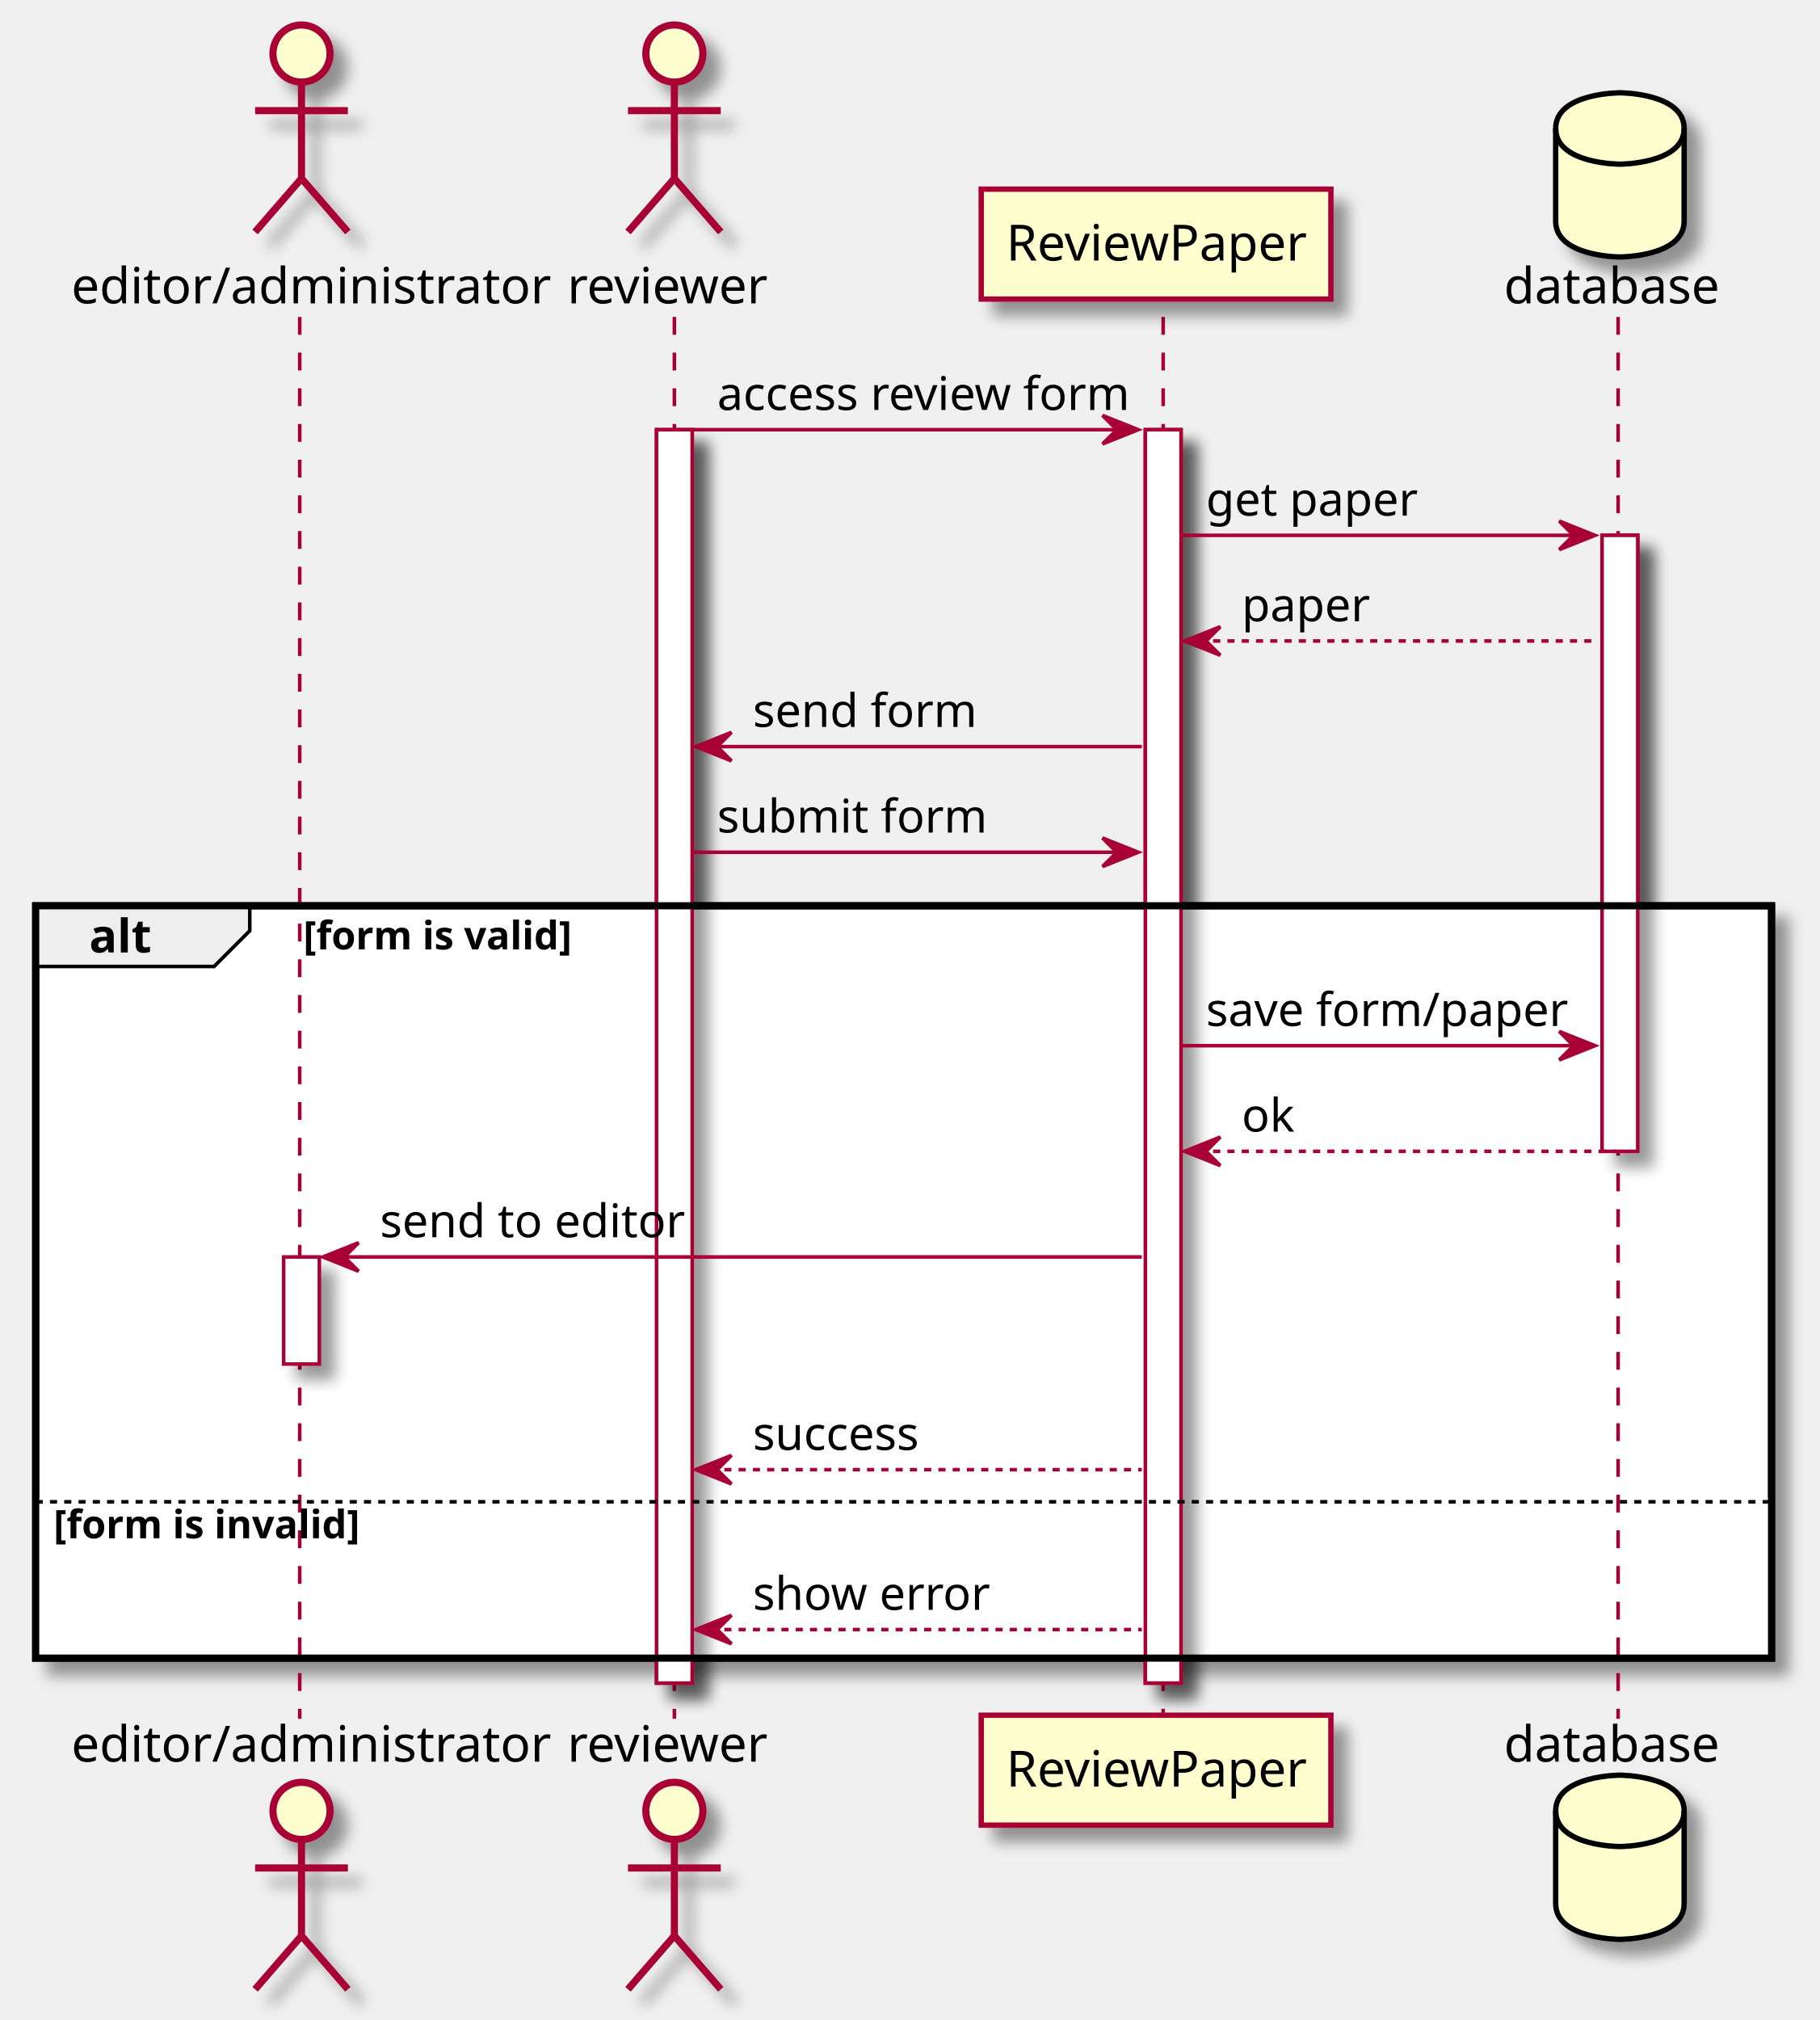
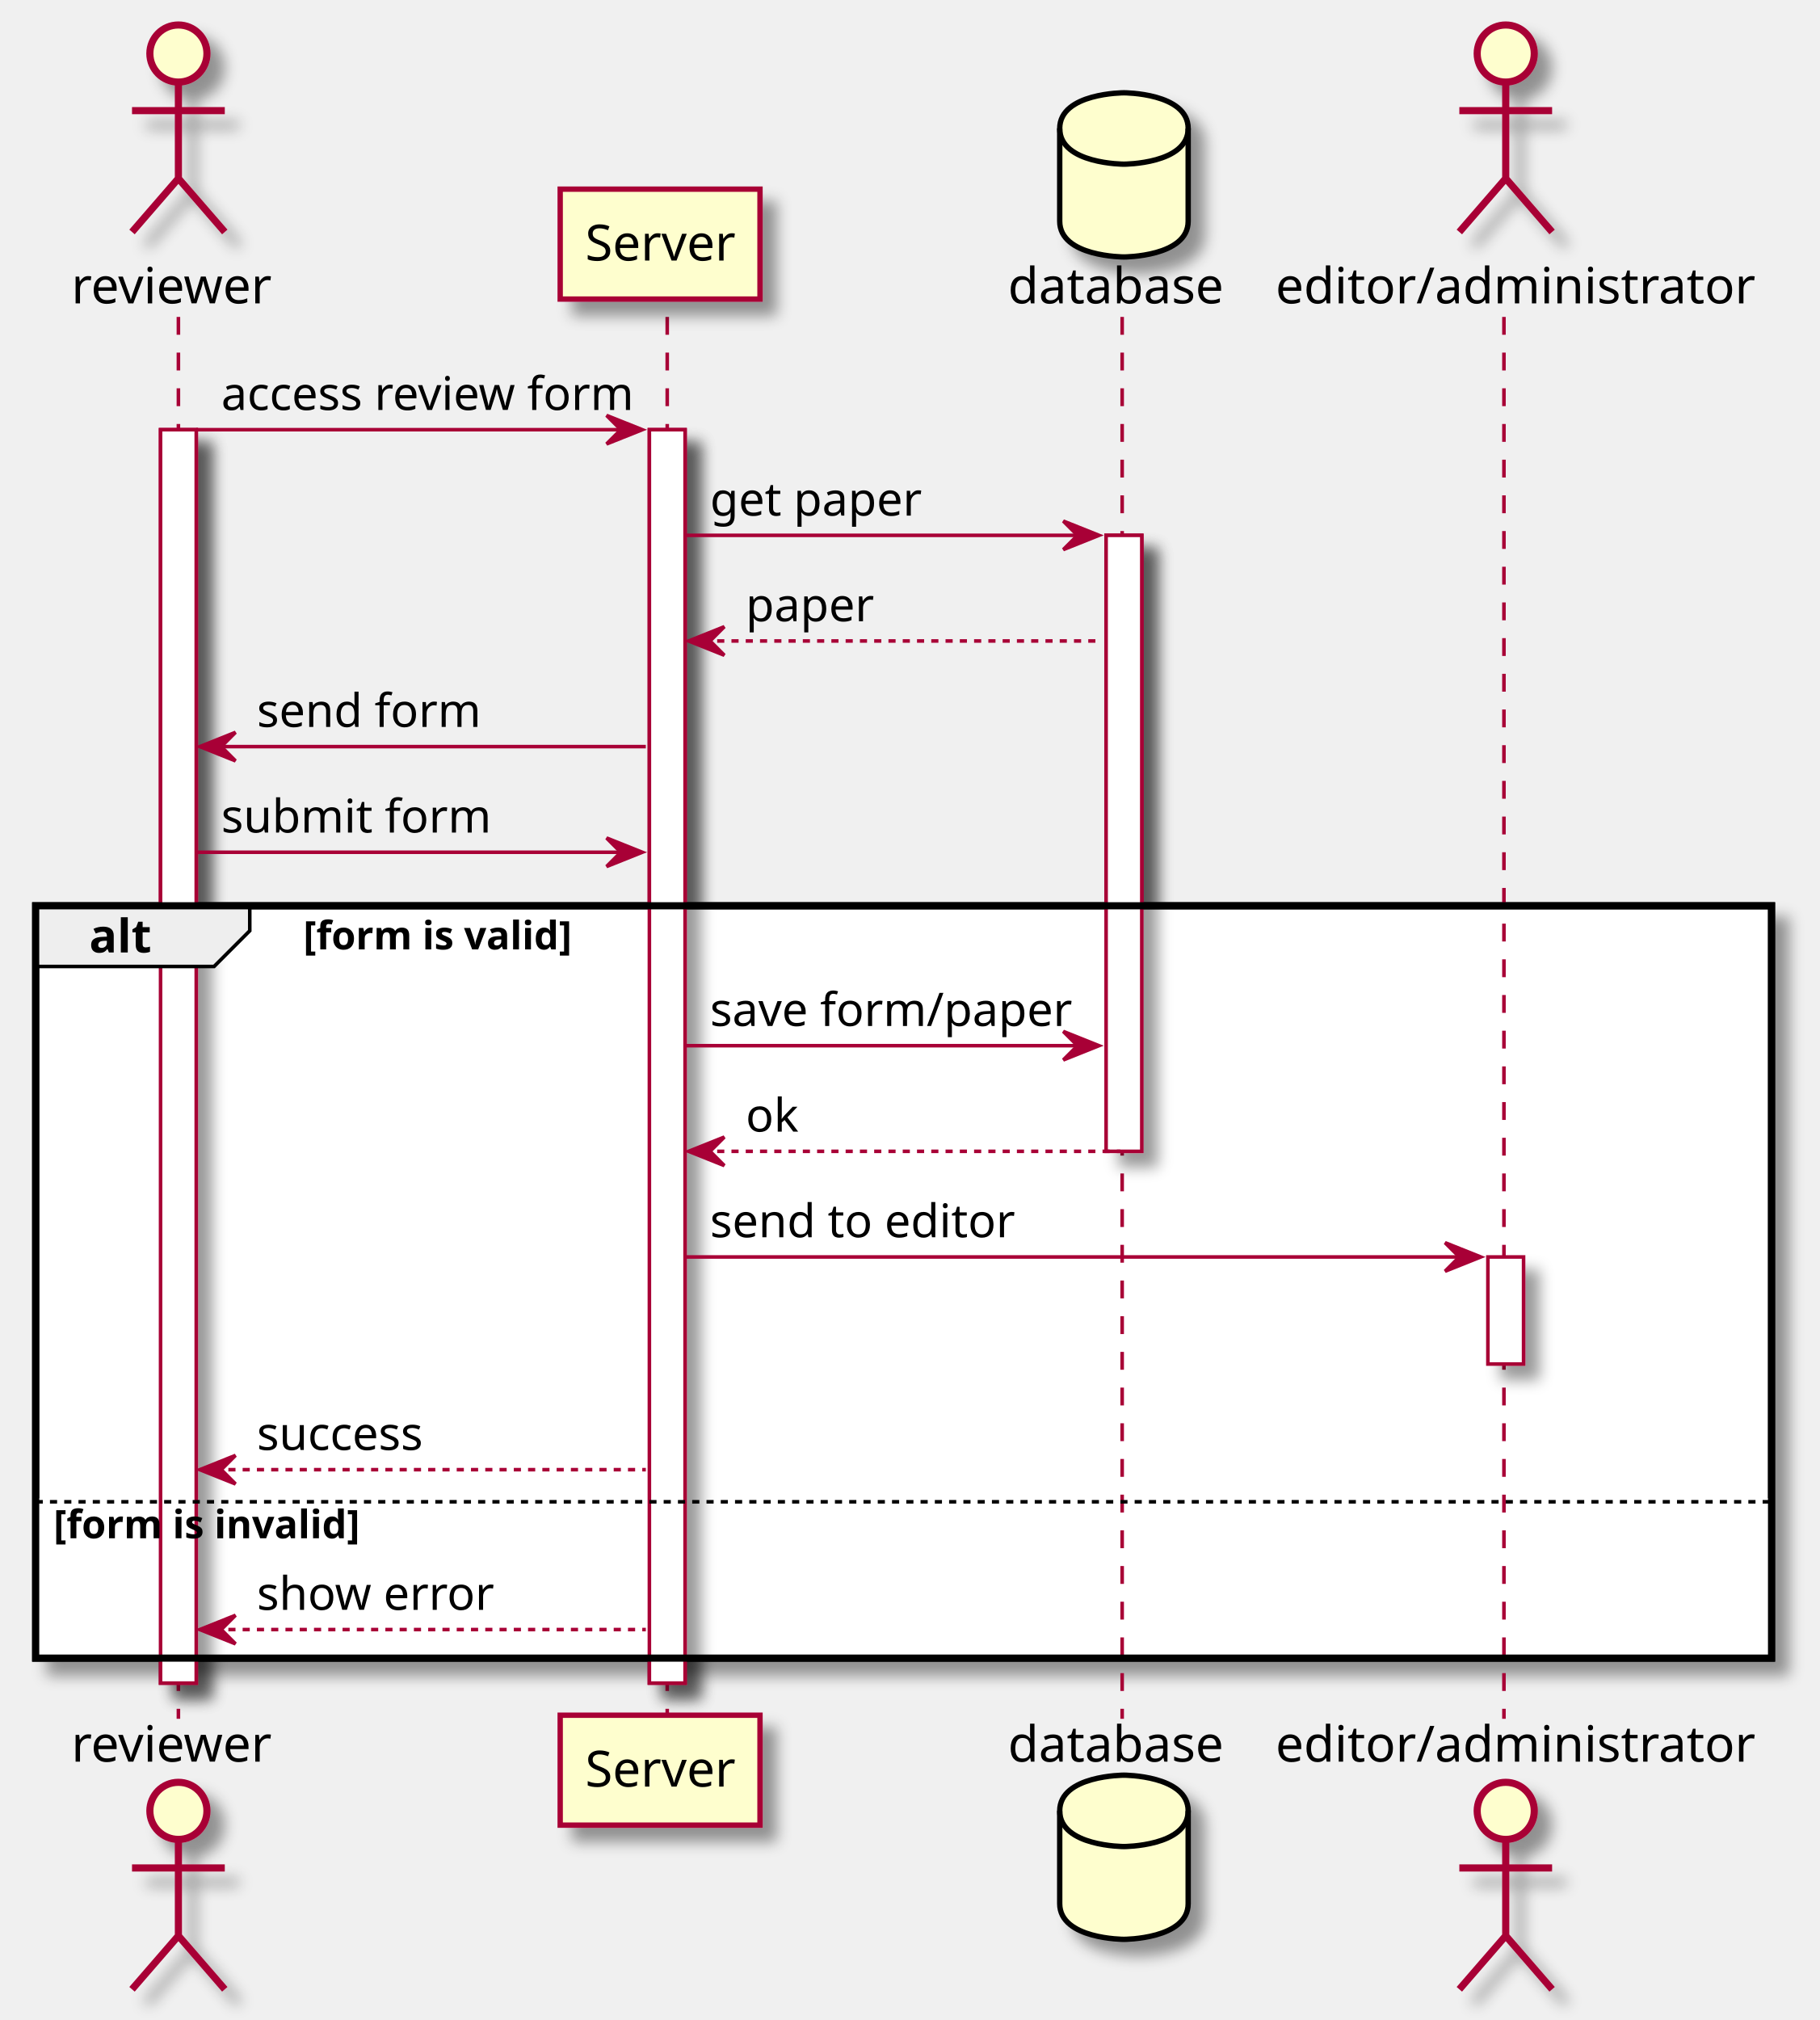
<svg xmlns="http://www.w3.org/2000/svg" contentScriptType="application/ecmascript" contentStyleType="text/css" height="566px" preserveAspectRatio="none" style="width:510px;height:566px;" version="1.1" viewBox="0 0 510 566" width="510px" zoomAndPan="magnify">
  <defs>
-     <filter height="300%" id="f1d7f061exjf4b" width="300%" x="-1" y="-1">
+     <filter height="300%" id="f7ccb9uyed284" width="300%" x="-1" y="-1">
      <feGaussianBlur result="blurOut" stdDeviation="2.0" />
      <feColorMatrix in="blurOut" result="blurOut2" type="matrix" values="0 0 0 0 0 0 0 0 0 0 0 0 0 0 0 0 0 0 .4 0" />
      <feOffset dx="4.0" dy="4.0" in="blurOut2" result="blurOut3" />
      <feBlend in="SourceGraphic" in2="blurOut3" mode="normal" />
    </filter>
  </defs>
  <g>
-     <rect fill="#FFFFFF" filter="url(#f1d7f061exjf4b)" height="30" style="stroke:#A80036;stroke-width:1.0;" width="10" x="79.5" y="352.2" />
-     <rect fill="#FFFFFF" filter="url(#f1d7f061exjf4b)" height="351.2" style="stroke:#A80036;stroke-width:1.0;" width="10" x="184" y="120.4" />
-     <rect fill="#FFFFFF" filter="url(#f1d7f061exjf4b)" height="351.2" style="stroke:#A80036;stroke-width:1.0;" width="10" x="321" y="120.4" />
-     <rect fill="#FFFFFF" filter="url(#f1d7f061exjf4b)" height="172.6" style="stroke:#A80036;stroke-width:1.0;" width="10" x="449" y="150" />
-     <rect fill="#FFFFFF" filter="url(#f1d7f061exjf4b)" height="210.8" style="stroke:#000000;stroke-width:2.0;" width="486.5" x="10" y="253.8" />
+     <rect fill="#FFFFFF" filter="url(#f7ccb9uyed284)" height="351.2" style="stroke:#A80036;stroke-width:1.0;" width="10" x="45" y="120.4" />
+     <rect fill="#FFFFFF" filter="url(#f7ccb9uyed284)" height="351.2" style="stroke:#A80036;stroke-width:1.0;" width="10" x="182" y="120.4" />
+     <rect fill="#FFFFFF" filter="url(#f7ccb9uyed284)" height="172.6" style="stroke:#A80036;stroke-width:1.0;" width="10" x="310" y="150" />
+     <rect fill="#FFFFFF" filter="url(#f7ccb9uyed284)" height="30" style="stroke:#A80036;stroke-width:1.0;" width="10" x="417" y="352.2" />
+     <rect fill="#FFFFFF" filter="url(#f7ccb9uyed284)" height="210.8" style="stroke:#000000;stroke-width:2.0;" width="486.5" x="10" y="253.8" />
    <rect fill="#FFFFFF" height="44.8" style="stroke:none;stroke-width:1.0;" width="486.5" x="10" y="419.8" />
-     <line style="stroke:#A80036;stroke-width:1.0;stroke-dasharray:5.0,5.0;" x1="84" x2="84" y1="88.8" y2="481.6" />
-     <line style="stroke:#A80036;stroke-width:1.0;stroke-dasharray:5.0,5.0;" x1="189" x2="189" y1="88.8" y2="481.6" />
-     <line style="stroke:#A80036;stroke-width:1.0;stroke-dasharray:5.0,5.0;" x1="326" x2="326" y1="88.8" y2="481.6" />
-     <line style="stroke:#A80036;stroke-width:1.0;stroke-dasharray:5.0,5.0;" x1="453.5" x2="453.5" y1="88.8" y2="481.6" />
-     <text fill="#000000" font-family="sans-serif" font-size="14" lengthAdjust="spacing" textLength="123" x="20" y="85.006">editor/administrator</text>
-     <ellipse cx="84.5" cy="15" fill="#FEFECE" filter="url(#f1d7f061exjf4b)" rx="8" ry="8" style="stroke:#A80036;stroke-width:2.0;" />
-     <path d="M84.5,23 L84.5,50 M71.5,31 L97.5,31 M84.5,50 L71.5,65 M84.5,50 L97.5,65 " fill="none" filter="url(#f1d7f061exjf4b)" style="stroke:#A80036;stroke-width:2.0;" />
-     <text fill="#000000" font-family="sans-serif" font-size="14" lengthAdjust="spacing" textLength="123" x="20" y="493.606">editor/administrator</text>
-     <ellipse cx="84.5" cy="507.4" fill="#FEFECE" filter="url(#f1d7f061exjf4b)" rx="8" ry="8" style="stroke:#A80036;stroke-width:2.0;" />
-     <path d="M84.5,515.4 L84.5,542.4 M71.5,523.4 L97.5,523.4 M84.5,542.4 L71.5,557.4 M84.5,542.4 L97.5,557.4 " fill="none" filter="url(#f1d7f061exjf4b)" style="stroke:#A80036;stroke-width:2.0;" />
-     <text fill="#000000" font-family="sans-serif" font-size="14" lengthAdjust="spacing" textLength="54" x="159" y="85.006">reviewer</text>
-     <ellipse cx="189" cy="15" fill="#FEFECE" filter="url(#f1d7f061exjf4b)" rx="8" ry="8" style="stroke:#A80036;stroke-width:2.0;" />
-     <path d="M189,23 L189,50 M176,31 L202,31 M189,50 L176,65 M189,50 L202,65 " fill="none" filter="url(#f1d7f061exjf4b)" style="stroke:#A80036;stroke-width:2.0;" />
-     <text fill="#000000" font-family="sans-serif" font-size="14" lengthAdjust="spacing" textLength="54" x="159" y="493.606">reviewer</text>
-     <ellipse cx="189" cy="507.4" fill="#FEFECE" filter="url(#f1d7f061exjf4b)" rx="8" ry="8" style="stroke:#A80036;stroke-width:2.0;" />
-     <path d="M189,515.4 L189,542.4 M176,523.4 L202,523.4 M189,542.4 L176,557.4 M189,542.4 L202,557.4 " fill="none" filter="url(#f1d7f061exjf4b)" style="stroke:#A80036;stroke-width:2.0;" />
-     <rect fill="#FEFECE" filter="url(#f1d7f061exjf4b)" height="30.8" style="stroke:#A80036;stroke-width:1.5;" width="98" x="275" y="53" />
-     <text fill="#000000" font-family="sans-serif" font-size="14" lengthAdjust="spacing" textLength="84" x="282" y="73.006">ReviewPaper</text>
-     <rect fill="#FEFECE" filter="url(#f1d7f061exjf4b)" height="30.8" style="stroke:#A80036;stroke-width:1.5;" width="98" x="275" y="480.6" />
-     <text fill="#000000" font-family="sans-serif" font-size="14" lengthAdjust="spacing" textLength="84" x="282" y="500.606">ReviewPaper</text>
-     <text fill="#000000" font-family="sans-serif" font-size="14" lengthAdjust="spacing" textLength="59" x="421.5" y="85.006">database</text>
-     <path d="M436,36 C436,26 454,26 454,26 C454,26 472,26 472,36 L472,62 C472,72 454,72 454,72 C454,72 436,72 436,62 L436,36 " fill="#FEFECE" filter="url(#f1d7f061exjf4b)" style="stroke:#000000;stroke-width:1.5;" />
-     <path d="M436,36 C436,46 454,46 454,46 C454,46 472,46 472,36 " fill="none" style="stroke:#000000;stroke-width:1.5;" />
-     <text fill="#000000" font-family="sans-serif" font-size="14" lengthAdjust="spacing" textLength="59" x="421.5" y="493.606">database</text>
-     <path d="M436,507.4 C436,497.4 454,497.4 454,497.4 C454,497.4 472,497.4 472,507.4 L472,533.4 C472,543.4 454,543.4 454,543.4 C454,543.4 436,543.4 436,533.4 L436,507.4 " fill="#FEFECE" filter="url(#f1d7f061exjf4b)" style="stroke:#000000;stroke-width:1.5;" />
-     <path d="M436,507.4 C436,517.4 454,517.4 454,517.4 C454,517.4 472,517.4 472,507.4 " fill="none" style="stroke:#000000;stroke-width:1.5;" />
-     <rect fill="#FFFFFF" filter="url(#f1d7f061exjf4b)" height="30" style="stroke:#A80036;stroke-width:1.0;" width="10" x="79.5" y="352.2" />
-     <rect fill="#FFFFFF" filter="url(#f1d7f061exjf4b)" height="351.2" style="stroke:#A80036;stroke-width:1.0;" width="10" x="184" y="120.4" />
-     <rect fill="#FFFFFF" filter="url(#f1d7f061exjf4b)" height="351.2" style="stroke:#A80036;stroke-width:1.0;" width="10" x="321" y="120.4" />
-     <rect fill="#FFFFFF" filter="url(#f1d7f061exjf4b)" height="172.6" style="stroke:#A80036;stroke-width:1.0;" width="10" x="449" y="150" />
-     <polygon fill="#A80036" points="309,116.4,319,120.4,309,124.4,313,120.4" style="stroke:#A80036;stroke-width:1.0;" />
-     <line style="stroke:#A80036;stroke-width:1.0;" x1="194" x2="315" y1="120.4" y2="120.4" />
-     <text fill="#000000" font-family="sans-serif" font-size="13" lengthAdjust="spacing" textLength="113" x="201" y="114.877">access review form</text>
-     <polygon fill="#A80036" points="437,146,447,150,437,154,441,150" style="stroke:#A80036;stroke-width:1.0;" />
-     <line style="stroke:#A80036;stroke-width:1.0;" x1="331" x2="443" y1="150" y2="150" />
-     <text fill="#000000" font-family="sans-serif" font-size="13" lengthAdjust="spacing" textLength="54" x="338" y="144.477">get paper</text>
-     <polygon fill="#A80036" points="342,175.6,332,179.6,342,183.6,338,179.6" style="stroke:#A80036;stroke-width:1.0;" />
-     <line style="stroke:#A80036;stroke-width:1.0;stroke-dasharray:2.0,2.0;" x1="336" x2="448" y1="179.6" y2="179.6" />
-     <text fill="#000000" font-family="sans-serif" font-size="13" lengthAdjust="spacing" textLength="32" x="348" y="174.077">paper</text>
-     <polygon fill="#A80036" points="205,205.2,195,209.2,205,213.2,201,209.2" style="stroke:#A80036;stroke-width:1.0;" />
-     <line style="stroke:#A80036;stroke-width:1.0;" x1="199" x2="320" y1="209.2" y2="209.2" />
-     <text fill="#000000" font-family="sans-serif" font-size="13" lengthAdjust="spacing" textLength="58" x="211" y="203.677">send form</text>
-     <polygon fill="#A80036" points="309,234.8,319,238.8,309,242.8,313,238.8" style="stroke:#A80036;stroke-width:1.0;" />
-     <line style="stroke:#A80036;stroke-width:1.0;" x1="194" x2="315" y1="238.8" y2="238.8" />
-     <text fill="#000000" font-family="sans-serif" font-size="13" lengthAdjust="spacing" textLength="69" x="201" y="233.277">submit form</text>
+     <line style="stroke:#A80036;stroke-width:1.0;stroke-dasharray:5.0,5.0;" x1="50" x2="50" y1="88.8" y2="481.6" />
+     <line style="stroke:#A80036;stroke-width:1.0;stroke-dasharray:5.0,5.0;" x1="187" x2="187" y1="88.8" y2="481.6" />
+     <line style="stroke:#A80036;stroke-width:1.0;stroke-dasharray:5.0,5.0;" x1="314.5" x2="314.5" y1="88.8" y2="481.6" />
+     <line style="stroke:#A80036;stroke-width:1.0;stroke-dasharray:5.0,5.0;" x1="421.5" x2="421.5" y1="88.8" y2="481.6" />
+     <text fill="#000000" font-family="sans-serif" font-size="14" lengthAdjust="spacing" textLength="54" x="20" y="85.006">reviewer</text>
+     <ellipse cx="50" cy="15" fill="#FEFECE" filter="url(#f7ccb9uyed284)" rx="8" ry="8" style="stroke:#A80036;stroke-width:2.0;" />
+     <path d="M50,23 L50,50 M37,31 L63,31 M50,50 L37,65 M50,50 L63,65 " fill="none" filter="url(#f7ccb9uyed284)" style="stroke:#A80036;stroke-width:2.0;" />
+     <text fill="#000000" font-family="sans-serif" font-size="14" lengthAdjust="spacing" textLength="54" x="20" y="493.606">reviewer</text>
+     <ellipse cx="50" cy="507.4" fill="#FEFECE" filter="url(#f7ccb9uyed284)" rx="8" ry="8" style="stroke:#A80036;stroke-width:2.0;" />
+     <path d="M50,515.4 L50,542.4 M37,523.4 L63,523.4 M50,542.4 L37,557.4 M50,542.4 L63,557.4 " fill="none" filter="url(#f7ccb9uyed284)" style="stroke:#A80036;stroke-width:2.0;" />
+     <rect fill="#FEFECE" filter="url(#f7ccb9uyed284)" height="30.8" style="stroke:#A80036;stroke-width:1.5;" width="56" x="157" y="53" />
+     <text fill="#000000" font-family="sans-serif" font-size="14" lengthAdjust="spacing" textLength="42" x="164" y="73.006">Server</text>
+     <rect fill="#FEFECE" filter="url(#f7ccb9uyed284)" height="30.8" style="stroke:#A80036;stroke-width:1.5;" width="56" x="157" y="480.6" />
+     <text fill="#000000" font-family="sans-serif" font-size="14" lengthAdjust="spacing" textLength="42" x="164" y="500.606">Server</text>
+     <text fill="#000000" font-family="sans-serif" font-size="14" lengthAdjust="spacing" textLength="59" x="282.5" y="85.006">database</text>
+     <path d="M297,36 C297,26 315,26 315,26 C315,26 333,26 333,36 L333,62 C333,72 315,72 315,72 C315,72 297,72 297,62 L297,36 " fill="#FEFECE" filter="url(#f7ccb9uyed284)" style="stroke:#000000;stroke-width:1.5;" />
+     <path d="M297,36 C297,46 315,46 315,46 C315,46 333,46 333,36 " fill="none" style="stroke:#000000;stroke-width:1.5;" />
+     <text fill="#000000" font-family="sans-serif" font-size="14" lengthAdjust="spacing" textLength="59" x="282.5" y="493.606">database</text>
+     <path d="M297,507.4 C297,497.4 315,497.4 315,497.4 C315,497.4 333,497.4 333,507.4 L333,533.4 C333,543.4 315,543.4 315,543.4 C315,543.4 297,543.4 297,533.4 L297,507.4 " fill="#FEFECE" filter="url(#f7ccb9uyed284)" style="stroke:#000000;stroke-width:1.5;" />
+     <path d="M297,507.4 C297,517.4 315,517.4 315,517.4 C315,517.4 333,517.4 333,507.4 " fill="none" style="stroke:#000000;stroke-width:1.5;" />
+     <text fill="#000000" font-family="sans-serif" font-size="14" lengthAdjust="spacing" textLength="123" x="357.5" y="85.006">editor/administrator</text>
+     <ellipse cx="422" cy="15" fill="#FEFECE" filter="url(#f7ccb9uyed284)" rx="8" ry="8" style="stroke:#A80036;stroke-width:2.0;" />
+     <path d="M422,23 L422,50 M409,31 L435,31 M422,50 L409,65 M422,50 L435,65 " fill="none" filter="url(#f7ccb9uyed284)" style="stroke:#A80036;stroke-width:2.0;" />
+     <text fill="#000000" font-family="sans-serif" font-size="14" lengthAdjust="spacing" textLength="123" x="357.5" y="493.606">editor/administrator</text>
+     <ellipse cx="422" cy="507.4" fill="#FEFECE" filter="url(#f7ccb9uyed284)" rx="8" ry="8" style="stroke:#A80036;stroke-width:2.0;" />
+     <path d="M422,515.4 L422,542.4 M409,523.4 L435,523.4 M422,542.4 L409,557.4 M422,542.4 L435,557.4 " fill="none" filter="url(#f7ccb9uyed284)" style="stroke:#A80036;stroke-width:2.0;" />
+     <rect fill="#FFFFFF" filter="url(#f7ccb9uyed284)" height="351.2" style="stroke:#A80036;stroke-width:1.0;" width="10" x="45" y="120.4" />
+     <rect fill="#FFFFFF" filter="url(#f7ccb9uyed284)" height="351.2" style="stroke:#A80036;stroke-width:1.0;" width="10" x="182" y="120.4" />
+     <rect fill="#FFFFFF" filter="url(#f7ccb9uyed284)" height="172.6" style="stroke:#A80036;stroke-width:1.0;" width="10" x="310" y="150" />
+     <rect fill="#FFFFFF" filter="url(#f7ccb9uyed284)" height="30" style="stroke:#A80036;stroke-width:1.0;" width="10" x="417" y="352.2" />
+     <polygon fill="#A80036" points="170,116.4,180,120.4,170,124.4,174,120.4" style="stroke:#A80036;stroke-width:1.0;" />
+     <line style="stroke:#A80036;stroke-width:1.0;" x1="55" x2="176" y1="120.4" y2="120.4" />
+     <text fill="#000000" font-family="sans-serif" font-size="13" lengthAdjust="spacing" textLength="113" x="62" y="114.877">access review form</text>
+     <polygon fill="#A80036" points="298,146,308,150,298,154,302,150" style="stroke:#A80036;stroke-width:1.0;" />
+     <line style="stroke:#A80036;stroke-width:1.0;" x1="192" x2="304" y1="150" y2="150" />
+     <text fill="#000000" font-family="sans-serif" font-size="13" lengthAdjust="spacing" textLength="54" x="199" y="144.477">get paper</text>
+     <polygon fill="#A80036" points="203,175.6,193,179.6,203,183.6,199,179.6" style="stroke:#A80036;stroke-width:1.0;" />
+     <line style="stroke:#A80036;stroke-width:1.0;stroke-dasharray:2.0,2.0;" x1="197" x2="309" y1="179.6" y2="179.6" />
+     <text fill="#000000" font-family="sans-serif" font-size="13" lengthAdjust="spacing" textLength="32" x="209" y="174.077">paper</text>
+     <polygon fill="#A80036" points="66,205.2,56,209.2,66,213.2,62,209.2" style="stroke:#A80036;stroke-width:1.0;" />
+     <line style="stroke:#A80036;stroke-width:1.0;" x1="60" x2="181" y1="209.2" y2="209.2" />
+     <text fill="#000000" font-family="sans-serif" font-size="13" lengthAdjust="spacing" textLength="58" x="72" y="203.677">send form</text>
+     <polygon fill="#A80036" points="170,234.8,180,238.8,170,242.8,174,238.8" style="stroke:#A80036;stroke-width:1.0;" />
+     <line style="stroke:#A80036;stroke-width:1.0;" x1="55" x2="176" y1="238.8" y2="238.8" />
+     <text fill="#000000" font-family="sans-serif" font-size="13" lengthAdjust="spacing" textLength="69" x="62" y="233.277">submit form</text>
    <path d="M10,253.8 L70,253.8 L70,260.8 L60,270.8 L10,270.8 L10,253.8 " fill="#EEEEEE" style="stroke:#000000;stroke-width:1.0;" />
    <rect fill="none" height="210.8" style="stroke:#000000;stroke-width:2.0;" width="486.5" x="10" y="253.8" />
    <text fill="#000000" font-family="sans-serif" font-size="13" font-weight="bold" lengthAdjust="spacing" textLength="15" x="25" y="266.877">alt</text>
    <text fill="#000000" font-family="sans-serif" font-size="11" font-weight="bold" lengthAdjust="spacing" textLength="73" x="85" y="266.019">[form is valid]</text>
-     <polygon fill="#A80036" points="437,289,447,293,437,297,441,293" style="stroke:#A80036;stroke-width:1.0;" />
-     <line style="stroke:#A80036;stroke-width:1.0;" x1="331" x2="443" y1="293" y2="293" />
-     <text fill="#000000" font-family="sans-serif" font-size="13" lengthAdjust="spacing" textLength="94" x="338" y="287.477">save form/paper</text>
-     <polygon fill="#A80036" points="342,318.6,332,322.6,342,326.6,338,322.6" style="stroke:#A80036;stroke-width:1.0;" />
-     <line style="stroke:#A80036;stroke-width:1.0;stroke-dasharray:2.0,2.0;" x1="336" x2="453" y1="322.6" y2="322.6" />
-     <text fill="#000000" font-family="sans-serif" font-size="13" lengthAdjust="spacing" textLength="14" x="348" y="317.077">ok</text>
-     <polygon fill="#A80036" points="100.5,348.2,90.5,352.2,100.5,356.2,96.5,352.2" style="stroke:#A80036;stroke-width:1.0;" />
-     <line style="stroke:#A80036;stroke-width:1.0;" x1="94.5" x2="320" y1="352.2" y2="352.2" />
-     <text fill="#000000" font-family="sans-serif" font-size="13" lengthAdjust="spacing" textLength="79" x="106.5" y="346.677">send to editor</text>
-     <polygon fill="#A80036" points="205,407.8,195,411.8,205,415.8,201,411.8" style="stroke:#A80036;stroke-width:1.0;" />
-     <line style="stroke:#A80036;stroke-width:1.0;stroke-dasharray:2.0,2.0;" x1="199" x2="320" y1="411.8" y2="411.8" />
-     <text fill="#000000" font-family="sans-serif" font-size="13" lengthAdjust="spacing" textLength="49" x="211" y="406.277">success</text>
+     <polygon fill="#A80036" points="298,289,308,293,298,297,302,293" style="stroke:#A80036;stroke-width:1.0;" />
+     <line style="stroke:#A80036;stroke-width:1.0;" x1="192" x2="304" y1="293" y2="293" />
+     <text fill="#000000" font-family="sans-serif" font-size="13" lengthAdjust="spacing" textLength="94" x="199" y="287.477">save form/paper</text>
+     <polygon fill="#A80036" points="203,318.6,193,322.6,203,326.6,199,322.6" style="stroke:#A80036;stroke-width:1.0;" />
+     <line style="stroke:#A80036;stroke-width:1.0;stroke-dasharray:2.0,2.0;" x1="197" x2="314" y1="322.6" y2="322.6" />
+     <text fill="#000000" font-family="sans-serif" font-size="13" lengthAdjust="spacing" textLength="14" x="209" y="317.077">ok</text>
+     <polygon fill="#A80036" points="405,348.2,415,352.2,405,356.2,409,352.2" style="stroke:#A80036;stroke-width:1.0;" />
+     <line style="stroke:#A80036;stroke-width:1.0;" x1="192" x2="411" y1="352.2" y2="352.2" />
+     <text fill="#000000" font-family="sans-serif" font-size="13" lengthAdjust="spacing" textLength="79" x="199" y="346.677">send to editor</text>
+     <polygon fill="#A80036" points="66,407.8,56,411.8,66,415.8,62,411.8" style="stroke:#A80036;stroke-width:1.0;" />
+     <line style="stroke:#A80036;stroke-width:1.0;stroke-dasharray:2.0,2.0;" x1="60" x2="181" y1="411.8" y2="411.8" />
+     <text fill="#000000" font-family="sans-serif" font-size="13" lengthAdjust="spacing" textLength="49" x="72" y="406.277">success</text>
    <line style="stroke:#000000;stroke-width:1.0;stroke-dasharray:2.0,2.0;" x1="10" x2="496.5" y1="420.8" y2="420.8" />
    <text fill="#000000" font-family="sans-serif" font-size="11" font-weight="bold" lengthAdjust="spacing" textLength="83" x="15" y="431.019">[form is invalid]</text>
-     <polygon fill="#A80036" points="205,452.6,195,456.6,205,460.6,201,456.6" style="stroke:#A80036;stroke-width:1.0;" />
-     <line style="stroke:#A80036;stroke-width:1.0;stroke-dasharray:2.0,2.0;" x1="199" x2="320" y1="456.6" y2="456.6" />
-     <text fill="#000000" font-family="sans-serif" font-size="13" lengthAdjust="spacing" textLength="60" x="211" y="451.077">show error</text>
+     <polygon fill="#A80036" points="66,452.6,56,456.6,66,460.6,62,456.6" style="stroke:#A80036;stroke-width:1.0;" />
+     <line style="stroke:#A80036;stroke-width:1.0;stroke-dasharray:2.0,2.0;" x1="60" x2="181" y1="456.6" y2="456.6" />
+     <text fill="#000000" font-family="sans-serif" font-size="13" lengthAdjust="spacing" textLength="60" x="72" y="451.077">show error</text>
  </g>
</svg>
